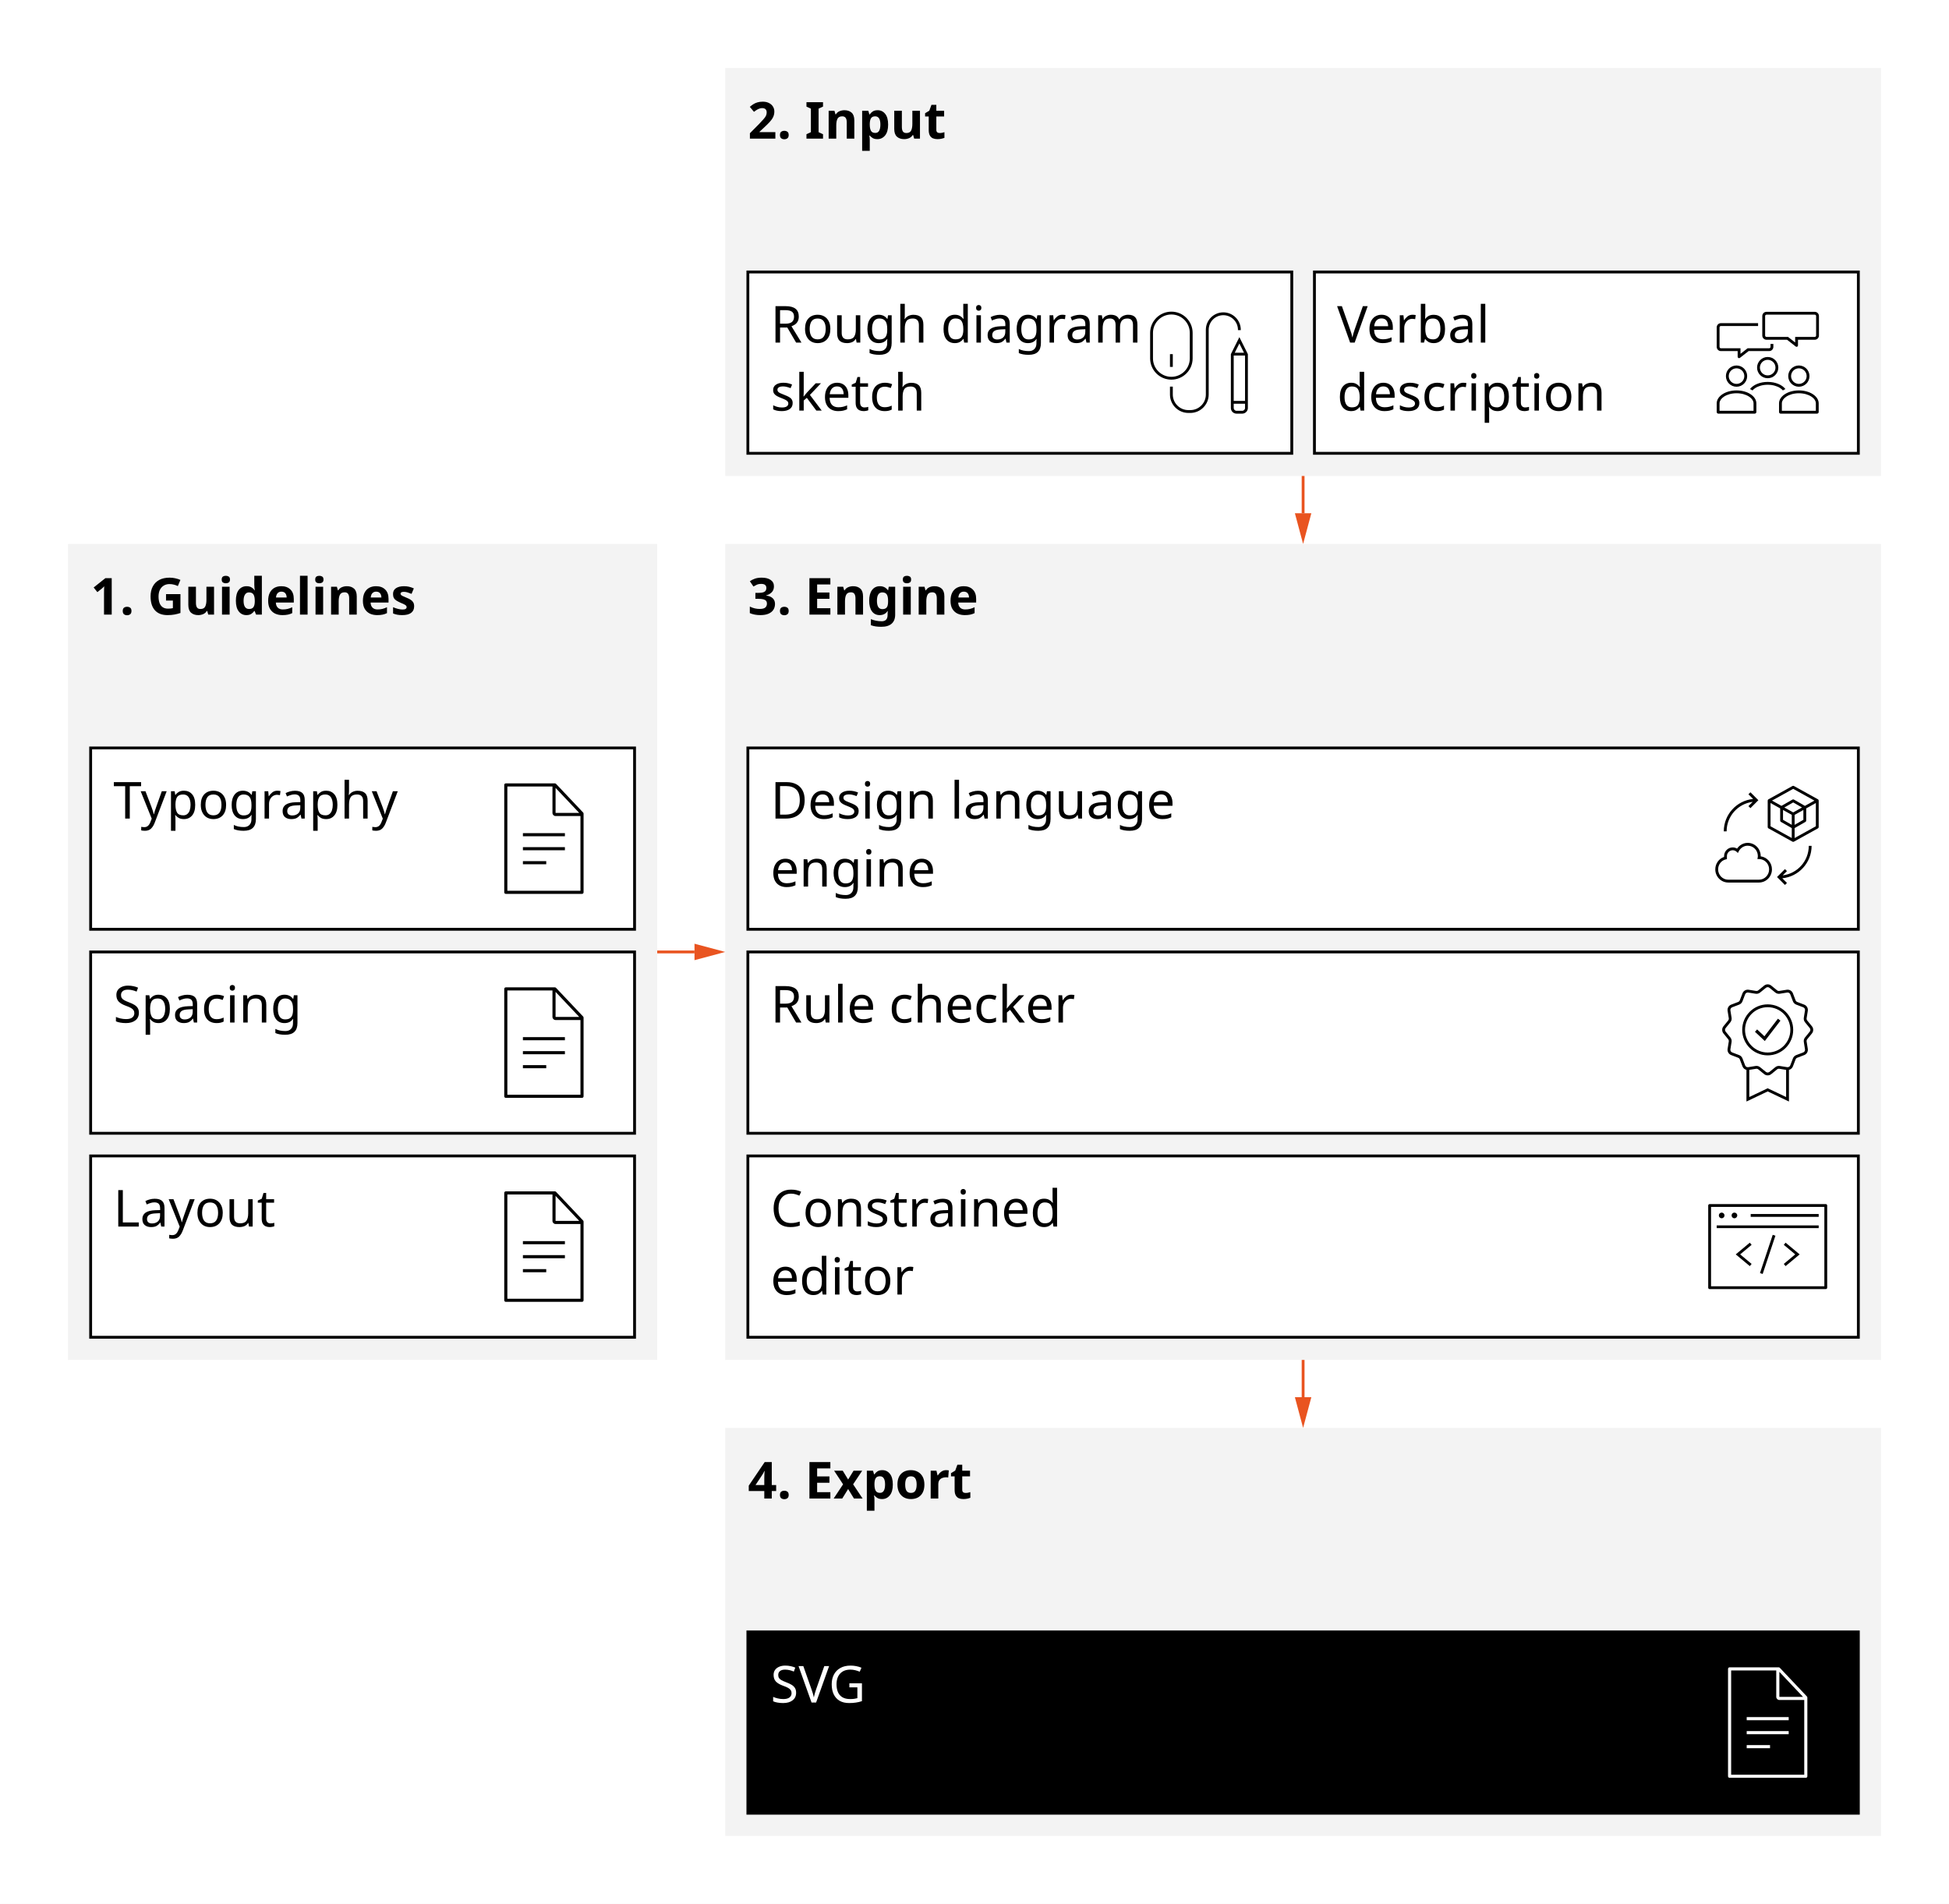
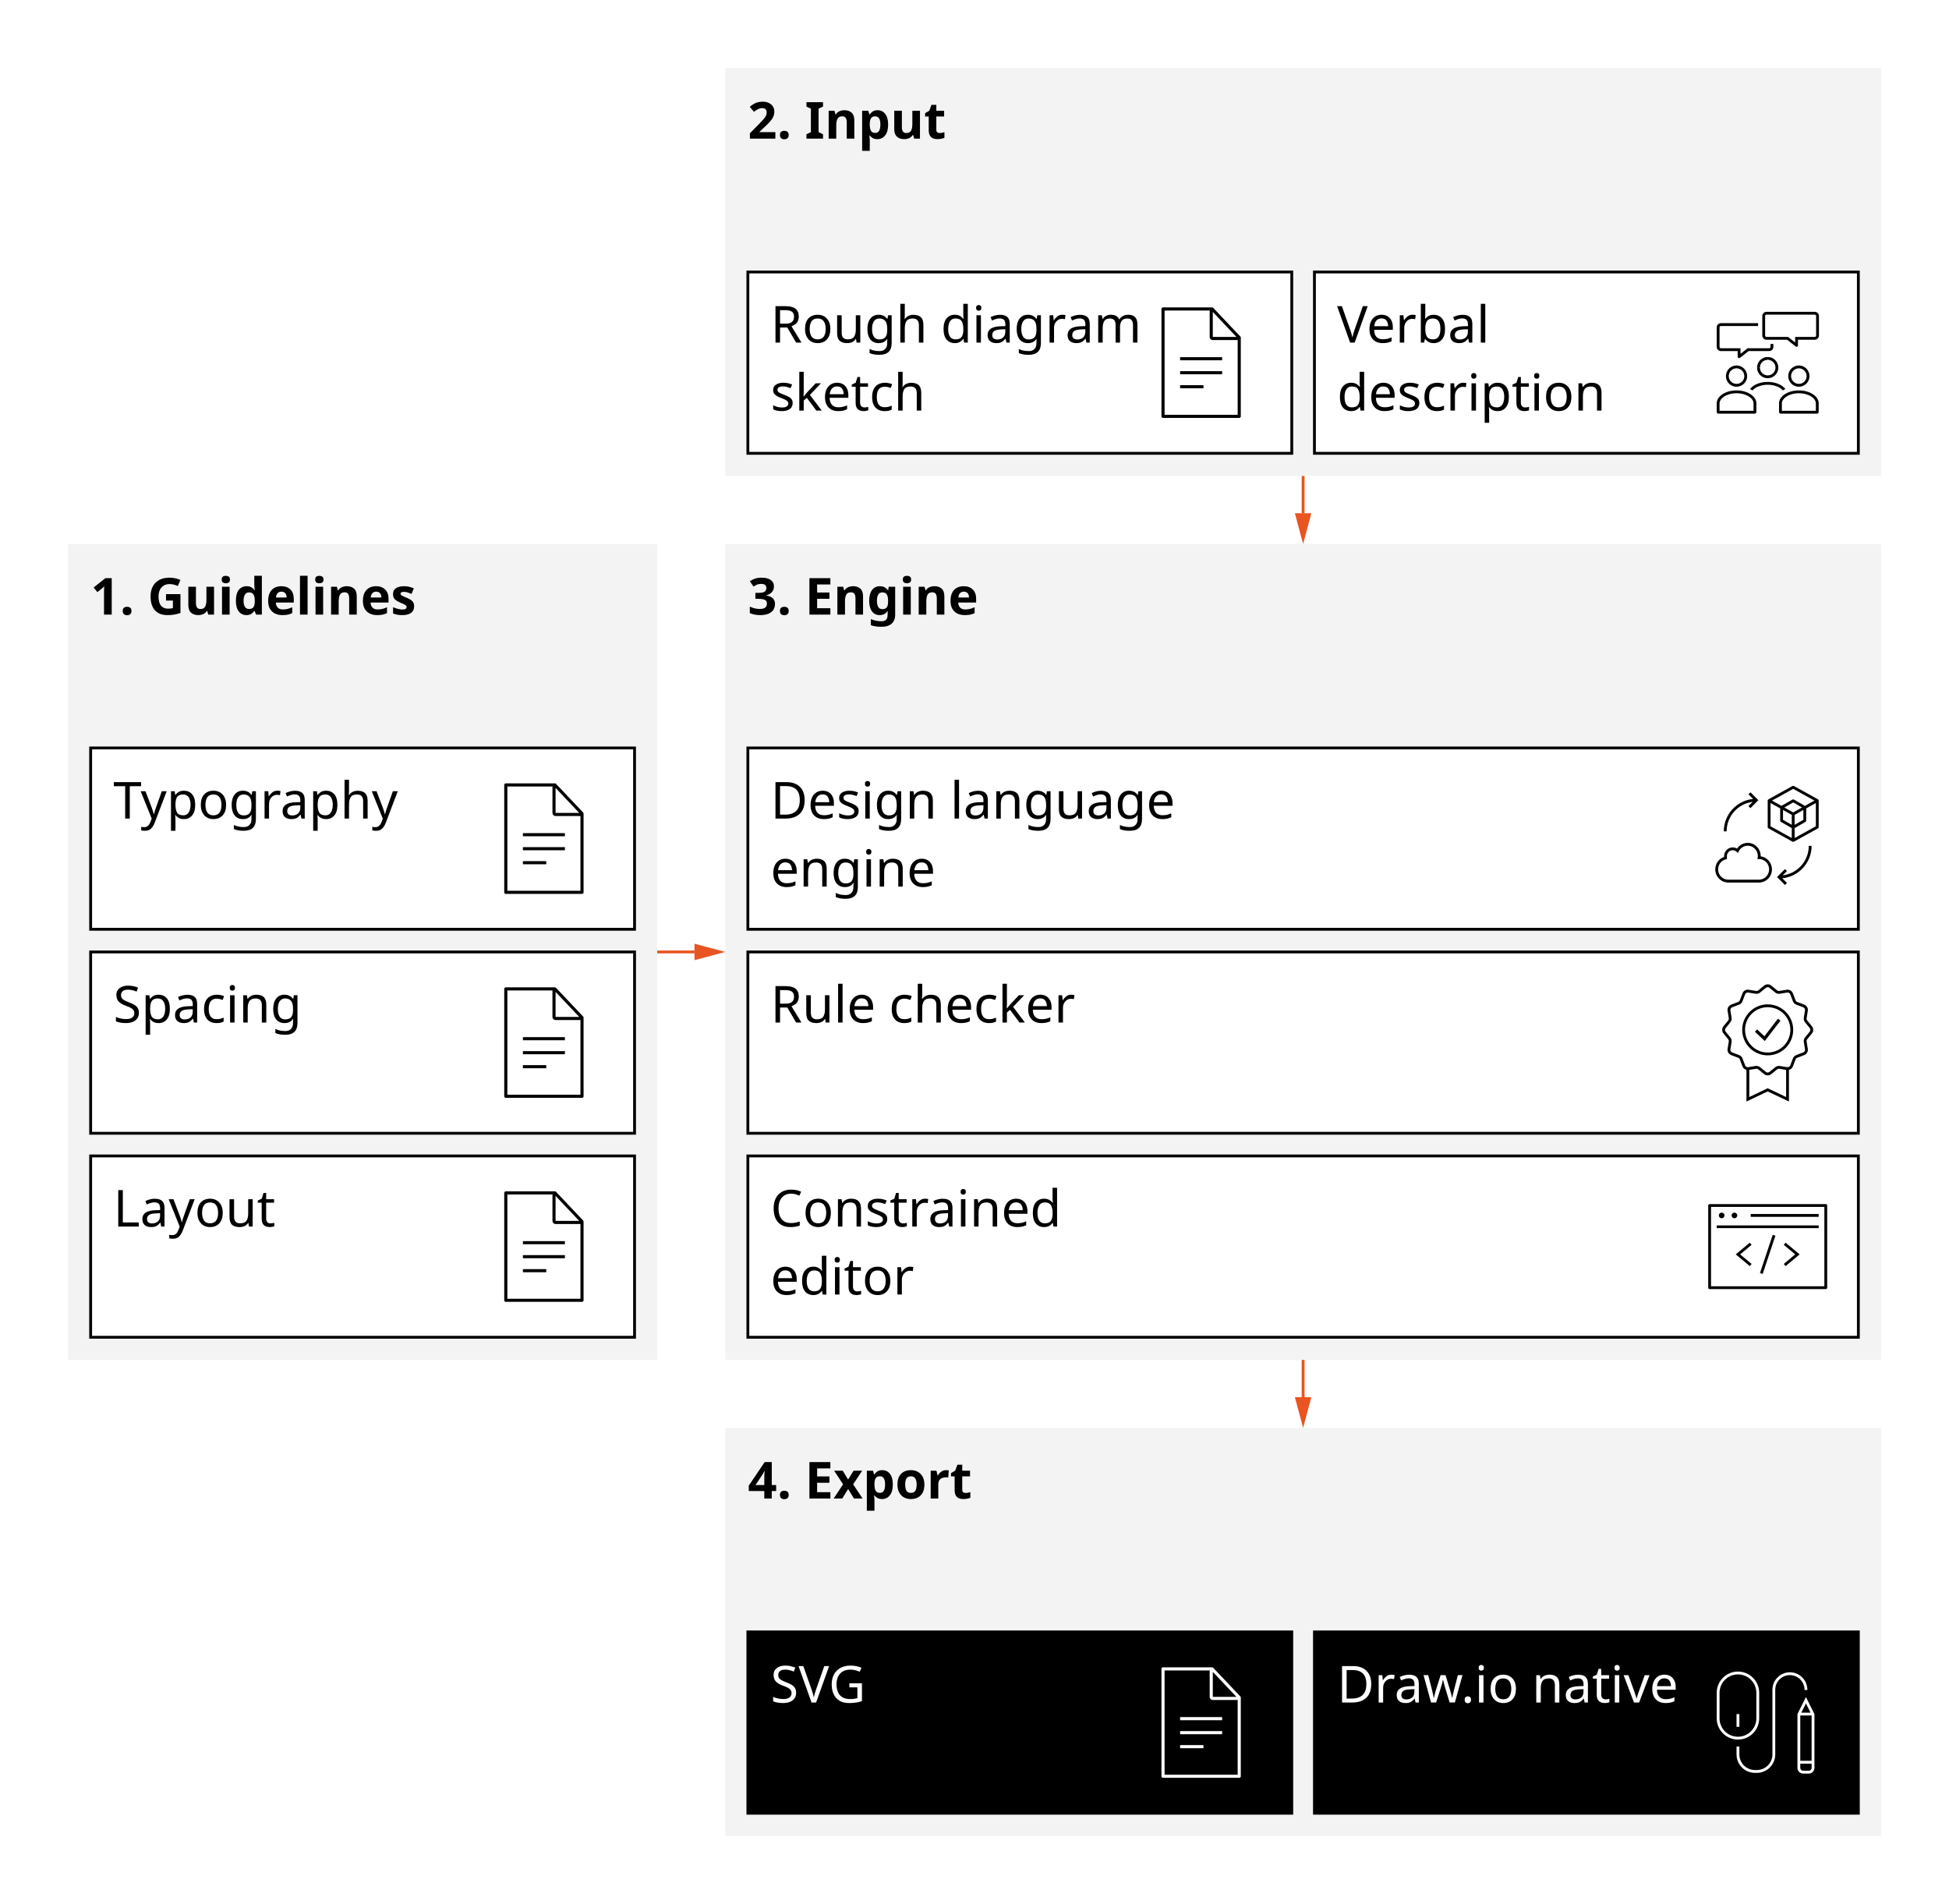
<svg xmlns="http://www.w3.org/2000/svg" width="688" height="672" viewBox="0 0 688 672" xml:space="preserve">
  <rect width="688" height="672" fill="#FFFFFF" />
  <g data-component-id="input_panel">
    <rect x="256" y="24" width="408" height="144" fill="#F3F3F3" stroke="none" stroke-width="1" stroke-miterlimit="10" />
    <text font-family="Ubuntu Sans">
      <tspan x="264" y="48.92" font-size="18" font-weight="700" fill="#000000">2. Input</tspan>
    </text>
  </g>
  <g data-component-id="sketch">
    <rect x="264" y="96" width="192" height="64" fill="#FFFFFF" stroke="#000000" stroke-width="1" stroke-miterlimit="10" />
    <text font-family="Ubuntu Sans">
      <tspan x="272" y="120.92" font-size="18" font-weight="400" fill="#000000">Rough diagram</tspan>
      <tspan x="272" y="144.92" font-size="18" font-weight="400" fill="#000000">sketch</tspan>
    </text>
    <g class="dg-icon" transform="translate(400 104)">
-       <path d="M31.833 6.25C35.239 6.25 38 9.011 38 12.417V12.513H37V12.417C37 9.564 34.687 7.25 31.833 7.25C28.98 7.25 26.667 9.564 26.667 12.417V35.25C26.667 38.84 23.757 41.75 20.167 41.75H19.5C15.91 41.75 13 38.84 13 35.25V32.461H14V35.25C14 38.288 16.462 40.75 19.5 40.75H20.167C23.204 40.75 25.667 38.288 25.667 35.25V12.417C25.667 9.011 28.427 6.25 31.833 6.25Z" fill="#000000" />
-       <path d="M14 25.5H13V21H14V25.5Z" fill="#000000" />
-       <path fill-rule="evenodd" clip-rule="evenodd" d="M13.5 6C17.642 6 21 9.358 21 13.5V22.5C21 26.642 17.642 30 13.5 30C9.358 30 6 26.642 6 22.5V13.5C6 9.358 9.358 6 13.5 6ZM13.5 7C9.91 7 7 9.91 7 13.5V22.5C7 26.09 9.91 29 13.5 29C17.09 29 20 26.09 20 22.5V13.5C20 9.91 17.09 7 13.5 7Z" fill="#000000" />
-       <path fill-rule="evenodd" clip-rule="evenodd" d="M40.5 21V40C40.5 41.105 39.605 42 38.5 42H36.5C35.464 42 34.613 41.213 34.511 40.204L34.5 40V21L37.5 15L40.5 21ZM35.5 38.5V40C35.5 40.552 35.948 41 36.5 41H38.5C39.052 41 39.5 40.552 39.5 40V38.5H35.5ZM35.5 37.5H39.5V21.5H35.5V37.5ZM35.868 20.5H39.132L37.5 17.236L35.868 20.5Z" fill="#000000" />
+       <path d="M24.823 33.049H16.588V31.951H24.823V33.049Z" fill="#000000" />
+       <path d="M31.411 28.107H16.588V27.01H31.411V28.107Z" fill="#000000" />
+       <path d="M31.411 23.166H16.588V22.068H31.411V23.166Z" fill="#000000" />
+       <path fill-rule="evenodd" clip-rule="evenodd" d="M27.881 4.5C28.032 4.5 28.177 4.562 28.28 4.672L37.85 14.795C37.946 14.897 38 15.032 38 15.172V42.951L37.989 43.062C37.945 43.276 37.776 43.445 37.562 43.489L37.451 43.5H10.549C10.284 43.5 10.062 43.312 10.011 43.062L10 42.951V5.049C10 4.746 10.246 4.5 10.549 4.5H27.881ZM11.098 42.402H36.902V16.029H28.117C27.511 16.029 27.02 15.537 27.02 14.931V5.598H11.098V42.402ZM28.117 14.931H36.467L28.117 6.098V14.931Z" fill="#000000" />
    </g>
  </g>
  <g data-component-id="verbal">
    <rect x="464" y="96" width="192" height="64" fill="#FFFFFF" stroke="#000000" stroke-width="1" stroke-miterlimit="10" />
    <text font-family="Ubuntu Sans">
      <tspan x="472" y="120.92" font-size="18" font-weight="400" fill="#000000">Verbal</tspan>
      <tspan x="472" y="144.92" font-size="18" font-weight="400" fill="#000000">description</tspan>
    </text>
    <g class="dg-icon" transform="translate(600 104)">
      <path fill-rule="evenodd" clip-rule="evenodd" d="M13 33.8C16.866 33.8 20 35.847 20 38.37V41.416C20 41.738 19.739 42 19.417 42H6.583L6.466 41.988C6.2 41.934 6 41.698 6 41.416V38.37C6 35.847 9.134 33.8 13 33.8ZM13 34.8C11.233 34.8 9.679 35.27 8.597 35.977C7.574 36.644 7.066 37.449 7.006 38.217L7 38.37V41H19V38.37C19 37.557 18.494 36.689 17.403 35.977C16.321 35.27 14.767 34.8 13 34.8Z" fill="#000000" />
      <path fill-rule="evenodd" clip-rule="evenodd" d="M35 33.8C38.866 33.8 42 35.847 42 38.37V41.416C42 41.738 41.739 42 41.417 42H28.583L28.466 41.988C28.2 41.934 28 41.698 28 41.416V38.37C28 35.847 31.134 33.8 35 33.8ZM35 34.8C33.233 34.8 31.679 35.27 30.597 35.977C29.574 36.644 29.066 37.449 29.006 38.217L29 38.37V41H41V38.37C41 37.557 40.494 36.689 39.403 35.977C38.321 35.27 36.767 34.8 35 34.8Z" fill="#000000" />
      <path d="M24 30.8C26.733 30.8 29.098 31.824 30.251 33.315C29.939 33.462 29.641 33.624 29.359 33.801C29.114 33.513 28.797 33.234 28.403 32.977C27.321 32.27 25.767 31.8 24 31.8C22.233 31.8 20.679 32.27 19.597 32.977C19.202 33.234 18.884 33.512 18.639 33.801C18.357 33.624 18.059 33.462 17.748 33.315C18.901 31.823 21.267 30.8 24 30.8Z" fill="#000000" />
      <path fill-rule="evenodd" clip-rule="evenodd" d="M13 25C15.071 25 16.75 26.679 16.75 28.75C16.75 30.821 15.071 32.5 13 32.5C10.929 32.5 9.25 30.821 9.25 28.75C9.25 26.679 10.929 25 13 25ZM13 26C11.481 26 10.25 27.231 10.25 28.75C10.25 30.269 11.481 31.5 13 31.5C14.519 31.5 15.75 30.269 15.75 28.75C15.75 27.231 14.519 26 13 26Z" fill="#000000" />
      <path fill-rule="evenodd" clip-rule="evenodd" d="M35 25C37.071 25 38.75 26.679 38.75 28.75C38.75 30.821 37.071 32.5 35 32.5C32.929 32.5 31.25 30.821 31.25 28.75C31.25 26.679 32.929 25 35 25ZM35 26C33.481 26 32.25 27.231 32.25 28.75C32.25 30.269 33.481 31.5 35 31.5C36.519 31.5 37.75 30.269 37.75 28.75C37.75 27.231 36.519 26 35 26Z" fill="#000000" />
      <path fill-rule="evenodd" clip-rule="evenodd" d="M24 22C26.071 22 27.75 23.679 27.75 25.75C27.75 27.821 26.071 29.5 24 29.5C21.929 29.5 20.25 27.821 20.25 25.75C20.25 23.679 21.929 22 24 22ZM24 23C22.481 23 21.25 24.231 21.25 25.75C21.25 27.269 22.481 28.5 24 28.5C25.519 28.5 26.75 27.269 26.75 25.75C26.75 24.231 25.519 23 24 23Z" fill="#000000" />
      <path d="M20.605 11.063H7.486C7.218 11.064 7 11.281 7 11.55V18.434C7 18.702 7.218 18.92 7.486 18.92H14.396V20.886L16.642 19.133L16.913 18.92H24.514C24.782 18.92 25 18.702 25 18.434V17.403H26V18.434C26 19.254 25.334 19.92 24.514 19.92H17.257L14.196 22.311C13.892 22.549 13.455 22.361 13.401 21.997L13.396 21.922V19.92H7.486C6.666 19.92 6 19.254 6 18.434V11.55C6 10.729 6.665 10.064 7.486 10.063H20.605V11.063Z" fill="#000000" />
      <path fill-rule="evenodd" clip-rule="evenodd" d="M40.605 6.061C41.425 6.061 42.091 6.726 42.091 7.547V14.431C42.091 15.252 41.425 15.917 40.605 15.917H34.694V17.919L34.69 17.994C34.636 18.359 34.199 18.547 33.895 18.309L30.834 15.917H23.577C22.756 15.917 22.091 15.252 22.091 14.431V7.547C22.091 6.726 22.756 6.061 23.577 6.061H40.605ZM23.577 7.061C23.308 7.061 23.091 7.278 23.091 7.547V14.431C23.091 14.699 23.308 14.917 23.577 14.917H31.178L31.449 15.13L33.694 16.883V14.917H40.605C40.873 14.917 41.091 14.699 41.091 14.431V7.547C41.091 7.278 40.873 7.061 40.605 7.061H23.577Z" fill="#000000" />
    </g>
  </g>
  <g data-component-id="guidelines">
    <rect x="24" y="192" width="208" height="288" fill="#F3F3F3" stroke="none" stroke-width="1" stroke-miterlimit="10" />
    <text font-family="Ubuntu Sans">
      <tspan x="32" y="216.92" font-size="18" font-weight="700" fill="#000000">1. Guidelines</tspan>
    </text>
  </g>
  <g data-component-id="typo">
    <rect x="32" y="264" width="192" height="64" fill="#FFFFFF" stroke="#000000" stroke-width="1" stroke-miterlimit="10" />
    <text font-family="Ubuntu Sans">
      <tspan x="40" y="288.92" font-size="18" font-weight="400" fill="#000000">Typography</tspan>
    </text>
    <g class="dg-icon" transform="translate(168 272)">
      <path d="M24.823 33.049H16.588V31.951H24.823V33.049Z" fill="#000000" />
      <path d="M31.411 28.107H16.588V27.01H31.411V28.107Z" fill="#000000" />
      <path d="M31.411 23.166H16.588V22.068H31.411V23.166Z" fill="#000000" />
      <path fill-rule="evenodd" clip-rule="evenodd" d="M27.881 4.5C28.032 4.5 28.177 4.562 28.28 4.672L37.85 14.795C37.946 14.897 38 15.032 38 15.172V42.951L37.989 43.062C37.945 43.276 37.776 43.445 37.562 43.489L37.451 43.5H10.549C10.284 43.5 10.062 43.312 10.011 43.062L10 42.951V5.049C10 4.746 10.246 4.5 10.549 4.5H27.881ZM11.098 42.402H36.902V16.029H28.117C27.511 16.029 27.02 15.537 27.02 14.931V5.598H11.098V42.402ZM28.117 14.931H36.467L28.117 6.098V14.931Z" fill="#000000" />
    </g>
  </g>
  <g data-component-id="spacing_guide">
    <rect x="32" y="336" width="192" height="64" fill="#FFFFFF" stroke="#000000" stroke-width="1" stroke-miterlimit="10" />
    <text font-family="Ubuntu Sans">
      <tspan x="40" y="360.92" font-size="18" font-weight="400" fill="#000000">Spacing</tspan>
    </text>
    <g class="dg-icon" transform="translate(168 344)">
      <path d="M24.823 33.049H16.588V31.951H24.823V33.049Z" fill="#000000" />
      <path d="M31.411 28.107H16.588V27.01H31.411V28.107Z" fill="#000000" />
      <path d="M31.411 23.166H16.588V22.068H31.411V23.166Z" fill="#000000" />
      <path fill-rule="evenodd" clip-rule="evenodd" d="M27.881 4.5C28.032 4.5 28.177 4.562 28.28 4.672L37.85 14.795C37.946 14.897 38 15.032 38 15.172V42.951L37.989 43.062C37.945 43.276 37.776 43.445 37.562 43.489L37.451 43.5H10.549C10.284 43.5 10.062 43.312 10.011 43.062L10 42.951V5.049C10 4.746 10.246 4.5 10.549 4.5H27.881ZM11.098 42.402H36.902V16.029H28.117C27.511 16.029 27.02 15.537 27.02 14.931V5.598H11.098V42.402ZM28.117 14.931H36.467L28.117 6.098V14.931Z" fill="#000000" />
    </g>
  </g>
  <g data-component-id="layout_guide">
    <rect x="32" y="408" width="192" height="64" fill="#FFFFFF" stroke="#000000" stroke-width="1" stroke-miterlimit="10" />
    <text font-family="Ubuntu Sans">
      <tspan x="40" y="432.92" font-size="18" font-weight="400" fill="#000000">Layout</tspan>
    </text>
    <g class="dg-icon" transform="translate(168 416)">
      <path d="M24.823 33.049H16.588V31.951H24.823V33.049Z" fill="#000000" />
      <path d="M31.411 28.107H16.588V27.01H31.411V28.107Z" fill="#000000" />
      <path d="M31.411 23.166H16.588V22.068H31.411V23.166Z" fill="#000000" />
      <path fill-rule="evenodd" clip-rule="evenodd" d="M27.881 4.5C28.032 4.5 28.177 4.562 28.28 4.672L37.85 14.795C37.946 14.897 38 15.032 38 15.172V42.951L37.989 43.062C37.945 43.276 37.776 43.445 37.562 43.489L37.451 43.5H10.549C10.284 43.5 10.062 43.312 10.011 43.062L10 42.951V5.049C10 4.746 10.246 4.5 10.549 4.5H27.881ZM11.098 42.402H36.902V16.029H28.117C27.511 16.029 27.02 15.537 27.02 14.931V5.598H11.098V42.402ZM28.117 14.931H36.467L28.117 6.098V14.931Z" fill="#000000" />
    </g>
  </g>
  <g data-component-id="engine">
    <rect x="256" y="192" width="408" height="288" fill="#F3F3F3" stroke="none" stroke-width="1" stroke-miterlimit="10" />
    <text font-family="Ubuntu Sans">
      <tspan x="264" y="216.92" font-size="18" font-weight="700" fill="#000000">3. Engine</tspan>
    </text>
  </g>
  <g data-component-id="dle">
    <rect x="264" y="264" width="392" height="64" fill="#FFFFFF" stroke="#000000" stroke-width="1" stroke-miterlimit="10" />
    <text font-family="Ubuntu Sans">
      <tspan x="272" y="288.92" font-size="18" font-weight="400" fill="#000000">Design language</tspan>
      <tspan x="272" y="312.92" font-size="18" font-weight="400" fill="#000000">engine</tspan>
    </text>
    <g class="dg-icon" transform="translate(600 272)">
      <path d="M39.5 26.556C39.5 32.519 34.961 37.421 29.149 37.998L30.798 39.647L30.091 40.353L27.293 37.556L30.091 34.758L30.798 35.465L29.288 36.974C34.479 36.338 38.5 31.918 38.5 26.556H39.5Z" fill="#000000" />
      <path d="M20.707 10.444L17.909 13.242L17.202 12.535L18.711 11.025C13.52 11.661 9.5 16.082 9.5 21.444H8.5C8.5 15.481 13.039 10.578 18.85 10.001L17.202 8.354L17.909 7.646L20.707 10.444Z" fill="#000000" />
      <path fill-rule="evenodd" clip-rule="evenodd" d="M32.758 5.423C32.908 5.34 33.092 5.34 33.242 5.423L41.742 10.128C41.901 10.216 42 10.383 42 10.565V19.938C42 20.119 41.901 20.287 41.742 20.375L33.242 25.079C33.092 25.163 32.908 25.163 32.758 25.079L24.258 20.375C24.099 20.287 24 20.119 24 19.938V10.565C24 10.383 24.099 10.216 24.258 10.128L32.758 5.423ZM25 19.643L32.5 23.793V20.284L28.659 18.09C28.504 18.001 28.407 17.835 28.407 17.656V13.332L25 11.433V19.643ZM37.592 13.333V17.656C37.592 17.836 37.495 18.001 37.34 18.09L33.5 20.284V23.793L41 19.643V11.433L37.592 13.333ZM29.407 17.365L32.5 19.133V15.615L29.407 13.89V17.365ZM33.5 15.615V19.132L36.592 17.365V13.891L33.5 15.615ZM31.199 12.254L29.877 13.007L32.999 14.748L36.12 13.008L32.999 11.225L31.199 12.254ZM25.513 10.574L28.857 12.44L32.752 10.215C32.906 10.127 33.094 10.127 33.248 10.215L37.14 12.44L40.486 10.574L33 6.432L25.513 10.574Z" fill="#000000" />
      <path fill-rule="evenodd" clip-rule="evenodd" d="M16.941 25.5C19.491 25.5 21.526 27.589 21.526 30.143C21.526 30.18 21.523 30.218 21.521 30.255C23.778 30.552 25.5 32.491 25.5 34.857C25.5 37.411 23.465 39.5 20.915 39.5H10.085C7.535 39.5 5.5 37.411 5.5 34.857C5.5 32.859 6.734 31.078 8.606 30.463V30.172C8.606 28.47 9.975 27.1 11.652 27.1C12.197 27.1 12.72 27.25 13.183 27.529C14.026 26.285 15.428 25.5 16.941 25.5ZM16.941 26.5C15.627 26.5 14.394 27.273 13.776 28.484L13.48 29.064L12.997 28.629C12.61 28.28 12.14 28.1 11.652 28.1C10.532 28.1 9.606 29.017 9.606 30.172V31.239L9.219 31.329C7.612 31.702 6.5 33.161 6.5 34.857C6.5 36.874 8.102 38.5 10.085 38.5H20.915C22.898 38.5 24.5 36.874 24.5 34.857C24.5 32.839 22.923 31.239 20.964 31.214L20.371 31.207L20.479 30.623L20.48 30.622C20.48 30.622 20.48 30.618 20.48 30.615C20.482 30.608 20.483 30.597 20.485 30.583C20.49 30.555 20.497 30.514 20.503 30.466C20.516 30.366 20.526 30.247 20.526 30.143C20.526 28.126 18.924 26.5 16.941 26.5Z" fill="#000000" />
    </g>
  </g>
  <g data-component-id="rules">
    <rect x="264" y="336" width="392" height="64" fill="#FFFFFF" stroke="#000000" stroke-width="1" stroke-miterlimit="10" />
    <text font-family="Ubuntu Sans">
      <tspan x="272" y="360.92" font-size="18" font-weight="400" fill="#000000">Rule checker</tspan>
    </text>
    <g class="dg-icon" transform="translate(600 344)">
      <path fill-rule="evenodd" clip-rule="evenodd" d="M22.738 3.882C23.473 3.284 24.527 3.284 25.262 3.882L27.314 5.552C27.535 5.731 27.822 5.808 28.104 5.763L30.716 5.344C31.651 5.193 32.565 5.72 32.902 6.605L33.845 9.077C33.946 9.343 34.157 9.554 34.423 9.655L36.895 10.598C37.78 10.935 38.307 11.849 38.156 12.784L37.737 15.396C37.692 15.678 37.769 15.965 37.948 16.186L39.618 18.238C40.216 18.973 40.216 20.027 39.618 20.762L37.948 22.814C37.769 23.035 37.692 23.322 37.737 23.604L38.156 26.216C38.307 27.151 37.78 28.065 36.895 28.402L34.423 29.345C34.157 29.446 33.946 29.657 33.845 29.923L32.902 32.395C32.661 33.027 32.126 33.473 31.5 33.624V44.791L24 41.225L16.5 44.791V33.624C15.874 33.473 15.339 33.027 15.098 32.395L14.155 29.923C14.054 29.657 13.843 29.446 13.577 29.345L11.105 28.402C10.22 28.065 9.693 27.151 9.844 26.216L10.263 23.604C10.308 23.322 10.231 23.035 10.052 22.814L8.382 20.762C7.784 20.027 7.784 18.973 8.382 18.238L10.052 16.186C10.231 15.965 10.308 15.678 10.263 15.396L9.844 12.784C9.693 11.848 10.22 10.935 11.105 10.598L13.577 9.655C13.843 9.554 14.054 9.343 14.155 9.077L15.098 6.605C15.435 5.72 16.349 5.193 17.284 5.344L19.896 5.763C20.178 5.808 20.465 5.731 20.686 5.552L22.738 3.882ZM19.896 33.237L17.5 33.621V43.208L23.785 40.22L24 40.117L24.215 40.22L30.5 43.208V33.621L28.104 33.237C27.822 33.192 27.535 33.269 27.314 33.448L25.262 35.118C24.527 35.716 23.473 35.716 22.738 35.118L20.686 33.448C20.465 33.269 20.178 33.192 19.896 33.237ZM24.631 4.658C24.263 4.359 23.737 4.359 23.369 4.658L21.316 6.327C20.874 6.687 20.3 6.841 19.737 6.751L17.125 6.331C16.657 6.256 16.201 6.519 16.032 6.962L15.09 9.434C14.887 9.966 14.466 10.387 13.934 10.59L11.462 11.532C11.019 11.701 10.756 12.157 10.831 12.625L11.251 15.237C11.341 15.8 11.187 16.374 10.827 16.816L9.158 18.869C8.859 19.237 8.859 19.763 9.158 20.131L10.827 22.184C11.187 22.626 11.341 23.2 11.251 23.763L10.831 26.375C10.756 26.843 11.019 27.299 11.462 27.468L13.934 28.41C14.466 28.613 14.887 29.034 15.09 29.566L16.032 32.038C16.201 32.481 16.657 32.744 17.125 32.669L19.737 32.249C20.3 32.159 20.874 32.313 21.316 32.673L23.369 34.342C23.737 34.641 24.263 34.641 24.631 34.342L26.684 32.673C27.126 32.313 27.7 32.159 28.263 32.249L30.875 32.669C31.343 32.744 31.799 32.481 31.968 32.038L32.91 29.566C33.113 29.034 33.534 28.613 34.066 28.41L36.538 27.468C36.981 27.299 37.244 26.843 37.169 26.375L36.749 23.763C36.659 23.2 36.813 22.626 37.173 22.184L38.842 20.131C39.141 19.763 39.141 19.237 38.842 18.869L37.173 16.816C36.813 16.374 36.659 15.8 36.749 15.237L37.169 12.625C37.244 12.157 36.981 11.701 36.538 11.532L34.066 10.59C33.534 10.387 33.113 9.966 32.91 9.434L31.968 6.962C31.799 6.519 31.343 6.256 30.875 6.331L28.263 6.751C27.7 6.841 27.126 6.687 26.684 6.327L24.631 4.658Z" fill="#000000" />
      <path d="M28.5 16.248L22.977 23.439L22.525 23.013L19.501 20.171L20.27 19.351L22.842 21.768L27.607 15.562L28.5 16.248Z" fill="#000000" />
      <path fill-rule="evenodd" clip-rule="evenodd" d="M24 10.5C28.971 10.5 33 14.529 33 19.5C33 24.471 28.971 28.5 24 28.5C19.029 28.5 15 24.471 15 19.5C15 14.529 19.029 10.5 24 10.5ZM24 11.5C19.582 11.5 16 15.082 16 19.5C16 23.918 19.582 27.5 24 27.5C28.418 27.5 32 23.918 32 19.5C32 15.082 28.418 11.5 24 11.5Z" fill="#000000" />
    </g>
  </g>
  <g data-component-id="editor_box">
    <rect x="264" y="408" width="392" height="64" fill="#FFFFFF" stroke="#000000" stroke-width="1" stroke-miterlimit="10" />
    <text font-family="Ubuntu Sans">
      <tspan x="272" y="432.92" font-size="18" font-weight="400" fill="#000000">Constrained</tspan>
      <tspan x="272" y="456.92" font-size="18" font-weight="400" fill="#000000">editor</tspan>
    </text>
    <g class="dg-icon" transform="translate(600 416)">
      <path d="M42 17.475H6V16.525H42V17.475Z" fill="#000000" />
      <path d="M42 13.5H18V12.5H42V13.5Z" fill="#000000" />
      <path fill-rule="evenodd" clip-rule="evenodd" d="M44.601 9.01C44.829 9.056 45 9.258 45 9.5V38.5C45 38.742 44.829 38.944 44.601 38.99L44.5 39H3.5C3.258 39 3.056 38.829 3.01 38.601L3 38.5V9.5C3 9.224 3.224 9 3.5 9H44.5L44.601 9.01ZM4 38H44V10H4V38Z" fill="#000000" />
      <path d="M7.75 12C8.302 12 8.75 12.448 8.75 13C8.75 13.552 8.302 14 7.75 14C7.198 14 6.75 13.552 6.75 13C6.75 12.448 7.198 12 7.75 12Z" fill="#000000" />
      <path d="M12.25 12C12.802 12 13.25 12.448 13.25 13C13.25 13.552 12.802 14 12.25 14C11.698 14 11.25 13.552 11.25 13C11.25 12.448 11.698 12 12.25 12Z" fill="#000000" />
      <path d="M26.725 20.158L22.225 33.658L21.275 33.342L25.775 19.842L26.725 20.158Z" fill="#000000" />
      <path d="M18.32 23.384L14.28 26.75L18.32 30.116L17.68 30.884L12.719 26.75L17.68 22.616L18.32 23.384Z" fill="#000000" />
      <path d="M35.281 26.75L30.32 30.884L29.68 30.116L33.72 26.75L29.68 23.384L30.32 22.616L35.281 26.75Z" fill="#000000" />
    </g>
  </g>
  <g data-component-id="export_panel">
    <rect x="256" y="504" width="408" height="144" fill="#F3F3F3" stroke="none" stroke-width="1" stroke-miterlimit="10" />
    <text font-family="Ubuntu Sans">
      <tspan x="264" y="528.92" font-size="18" font-weight="700" fill="#000000">4. Export</tspan>
    </text>
  </g>
  <g data-component-id="output_svg">
-     <rect x="264" y="576" width="392" height="64" fill="#000000" stroke="#000000" stroke-width="1" stroke-miterlimit="10" />
+     <rect x="264" y="576" width="192" height="64" fill="#000000" stroke="#000000" stroke-width="1" stroke-miterlimit="10" />
    <text font-family="Ubuntu Sans">
      <tspan x="272" y="600.92" font-size="18" font-weight="400" fill="#FFFFFF">SVG</tspan>
    </text>
-     <g class="dg-icon" transform="translate(600 584)">
+     <g class="dg-icon" transform="translate(400 584)">
      <path d="M24.823 33.049H16.588V31.951H24.823V33.049Z" fill="#FFFFFF" />
      <path d="M31.411 28.107H16.588V27.01H31.411V28.107Z" fill="#FFFFFF" />
      <path d="M31.411 23.166H16.588V22.068H31.411V23.166Z" fill="#FFFFFF" />
      <path fill-rule="evenodd" clip-rule="evenodd" d="M27.881 4.5C28.032 4.5 28.177 4.562 28.28 4.672L37.85 14.795C37.946 14.897 38 15.032 38 15.172V42.951L37.989 43.062C37.945 43.276 37.776 43.445 37.562 43.489L37.451 43.5H10.549C10.284 43.5 10.062 43.312 10.011 43.062L10 42.951V5.049C10 4.746 10.246 4.5 10.549 4.5H27.881ZM11.098 42.402H36.902V16.029H28.117C27.511 16.029 27.02 15.537 27.02 14.931V5.598H11.098V42.402ZM28.117 14.931H36.467L28.117 6.098V14.931Z" fill="#FFFFFF" />
+     </g>
+   </g>
+   <g data-component-id="output_drawio">
+     <rect x="464" y="576" width="192" height="64" fill="#000000" stroke="#000000" stroke-width="1" stroke-miterlimit="10" />
+     <text font-family="Ubuntu Sans">
+       <tspan x="472" y="600.92" font-size="18" font-weight="400" fill="#FFFFFF">Draw.io native</tspan>
+     </text>
+     <g class="dg-icon" transform="translate(600 584)">
+       <path d="M31.833 6.25C35.239 6.25 38 9.011 38 12.417V12.513H37V12.417C37 9.564 34.687 7.25 31.833 7.25C28.98 7.25 26.667 9.564 26.667 12.417V35.25C26.667 38.84 23.757 41.75 20.167 41.75H19.5C15.91 41.75 13 38.84 13 35.25V32.461H14V35.25C14 38.288 16.462 40.75 19.5 40.75H20.167C23.204 40.75 25.667 38.288 25.667 35.25V12.417C25.667 9.011 28.427 6.25 31.833 6.25Z" fill="#FFFFFF" />
+       <path d="M14 25.5H13V21H14V25.5Z" fill="#FFFFFF" />
+       <path fill-rule="evenodd" clip-rule="evenodd" d="M13.5 6C17.642 6 21 9.358 21 13.5V22.5C21 26.642 17.642 30 13.5 30C9.358 30 6 26.642 6 22.5V13.5C6 9.358 9.358 6 13.5 6ZM13.5 7C9.91 7 7 9.91 7 13.5V22.5C7 26.09 9.91 29 13.5 29C17.09 29 20 26.09 20 22.5V13.5C20 9.91 17.09 7 13.5 7Z" fill="#FFFFFF" />
+       <path fill-rule="evenodd" clip-rule="evenodd" d="M40.5 21V40C40.5 41.105 39.605 42 38.5 42H36.5C35.464 42 34.613 41.213 34.511 40.204L34.5 40V21L37.5 15L40.5 21ZM35.5 38.5V40C35.5 40.552 35.948 41 36.5 41H38.5C39.052 41 39.5 40.552 39.5 40V38.5H35.5ZM35.5 37.5H39.5V21.5H35.5V37.5ZM35.868 20.5H39.132L37.5 17.236L35.868 20.5Z" fill="#FFFFFF" />
    </g>
  </g>
  <g data-component-id="_auto_1">
    <line x1="460" y1="168" x2="460" y2="181.159" fill="none" stroke="#E95420" stroke-width="1" stroke-miterlimit="10" />
    <polygon points="457.095,181.159 460,192 462.905,181.159" fill="#E95420" />
  </g>
  <g data-component-id="_auto_2">
    <line x1="232" y1="336" x2="245.159" y2="336" fill="none" stroke="#E95420" stroke-width="1" stroke-miterlimit="10" />
    <polygon points="245.159,333.095 256,336 245.159,338.905" fill="#E95420" />
  </g>
  <g data-component-id="_auto_3">
    <line x1="460" y1="480" x2="460" y2="493.159" fill="none" stroke="#E95420" stroke-width="1" stroke-miterlimit="10" />
    <polygon points="457.095,493.159 460,504 462.905,493.159" fill="#E95420" />
  </g>
</svg>
